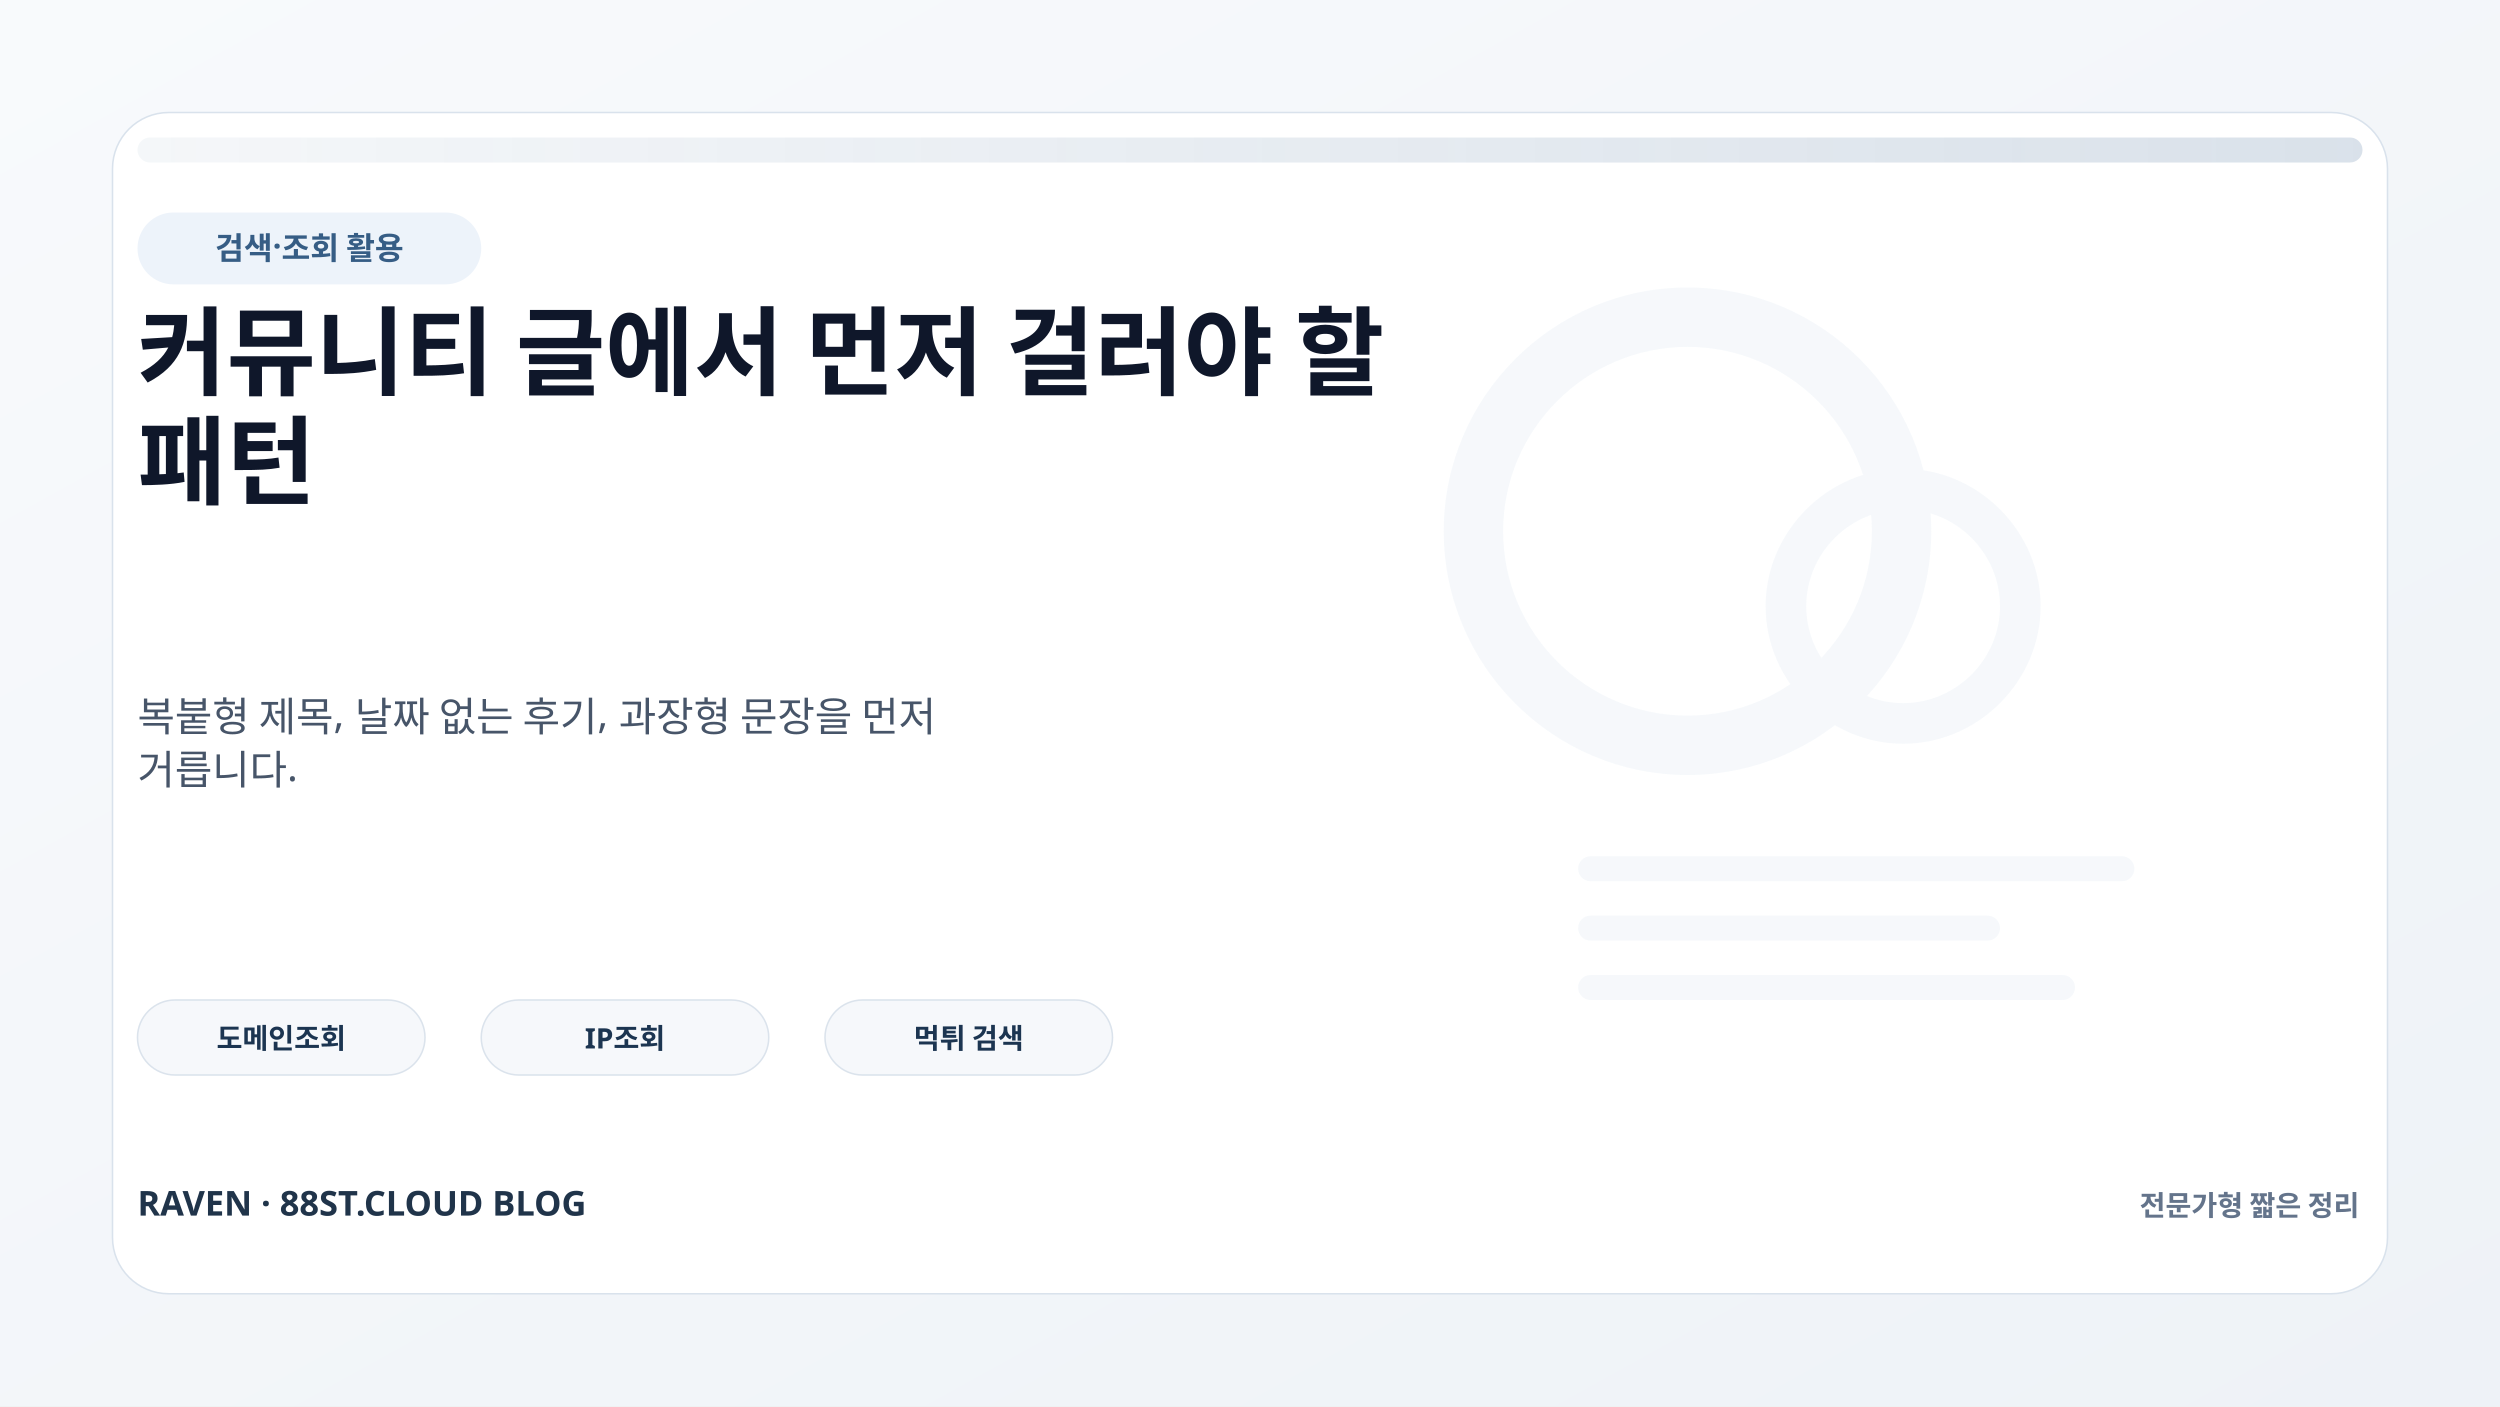
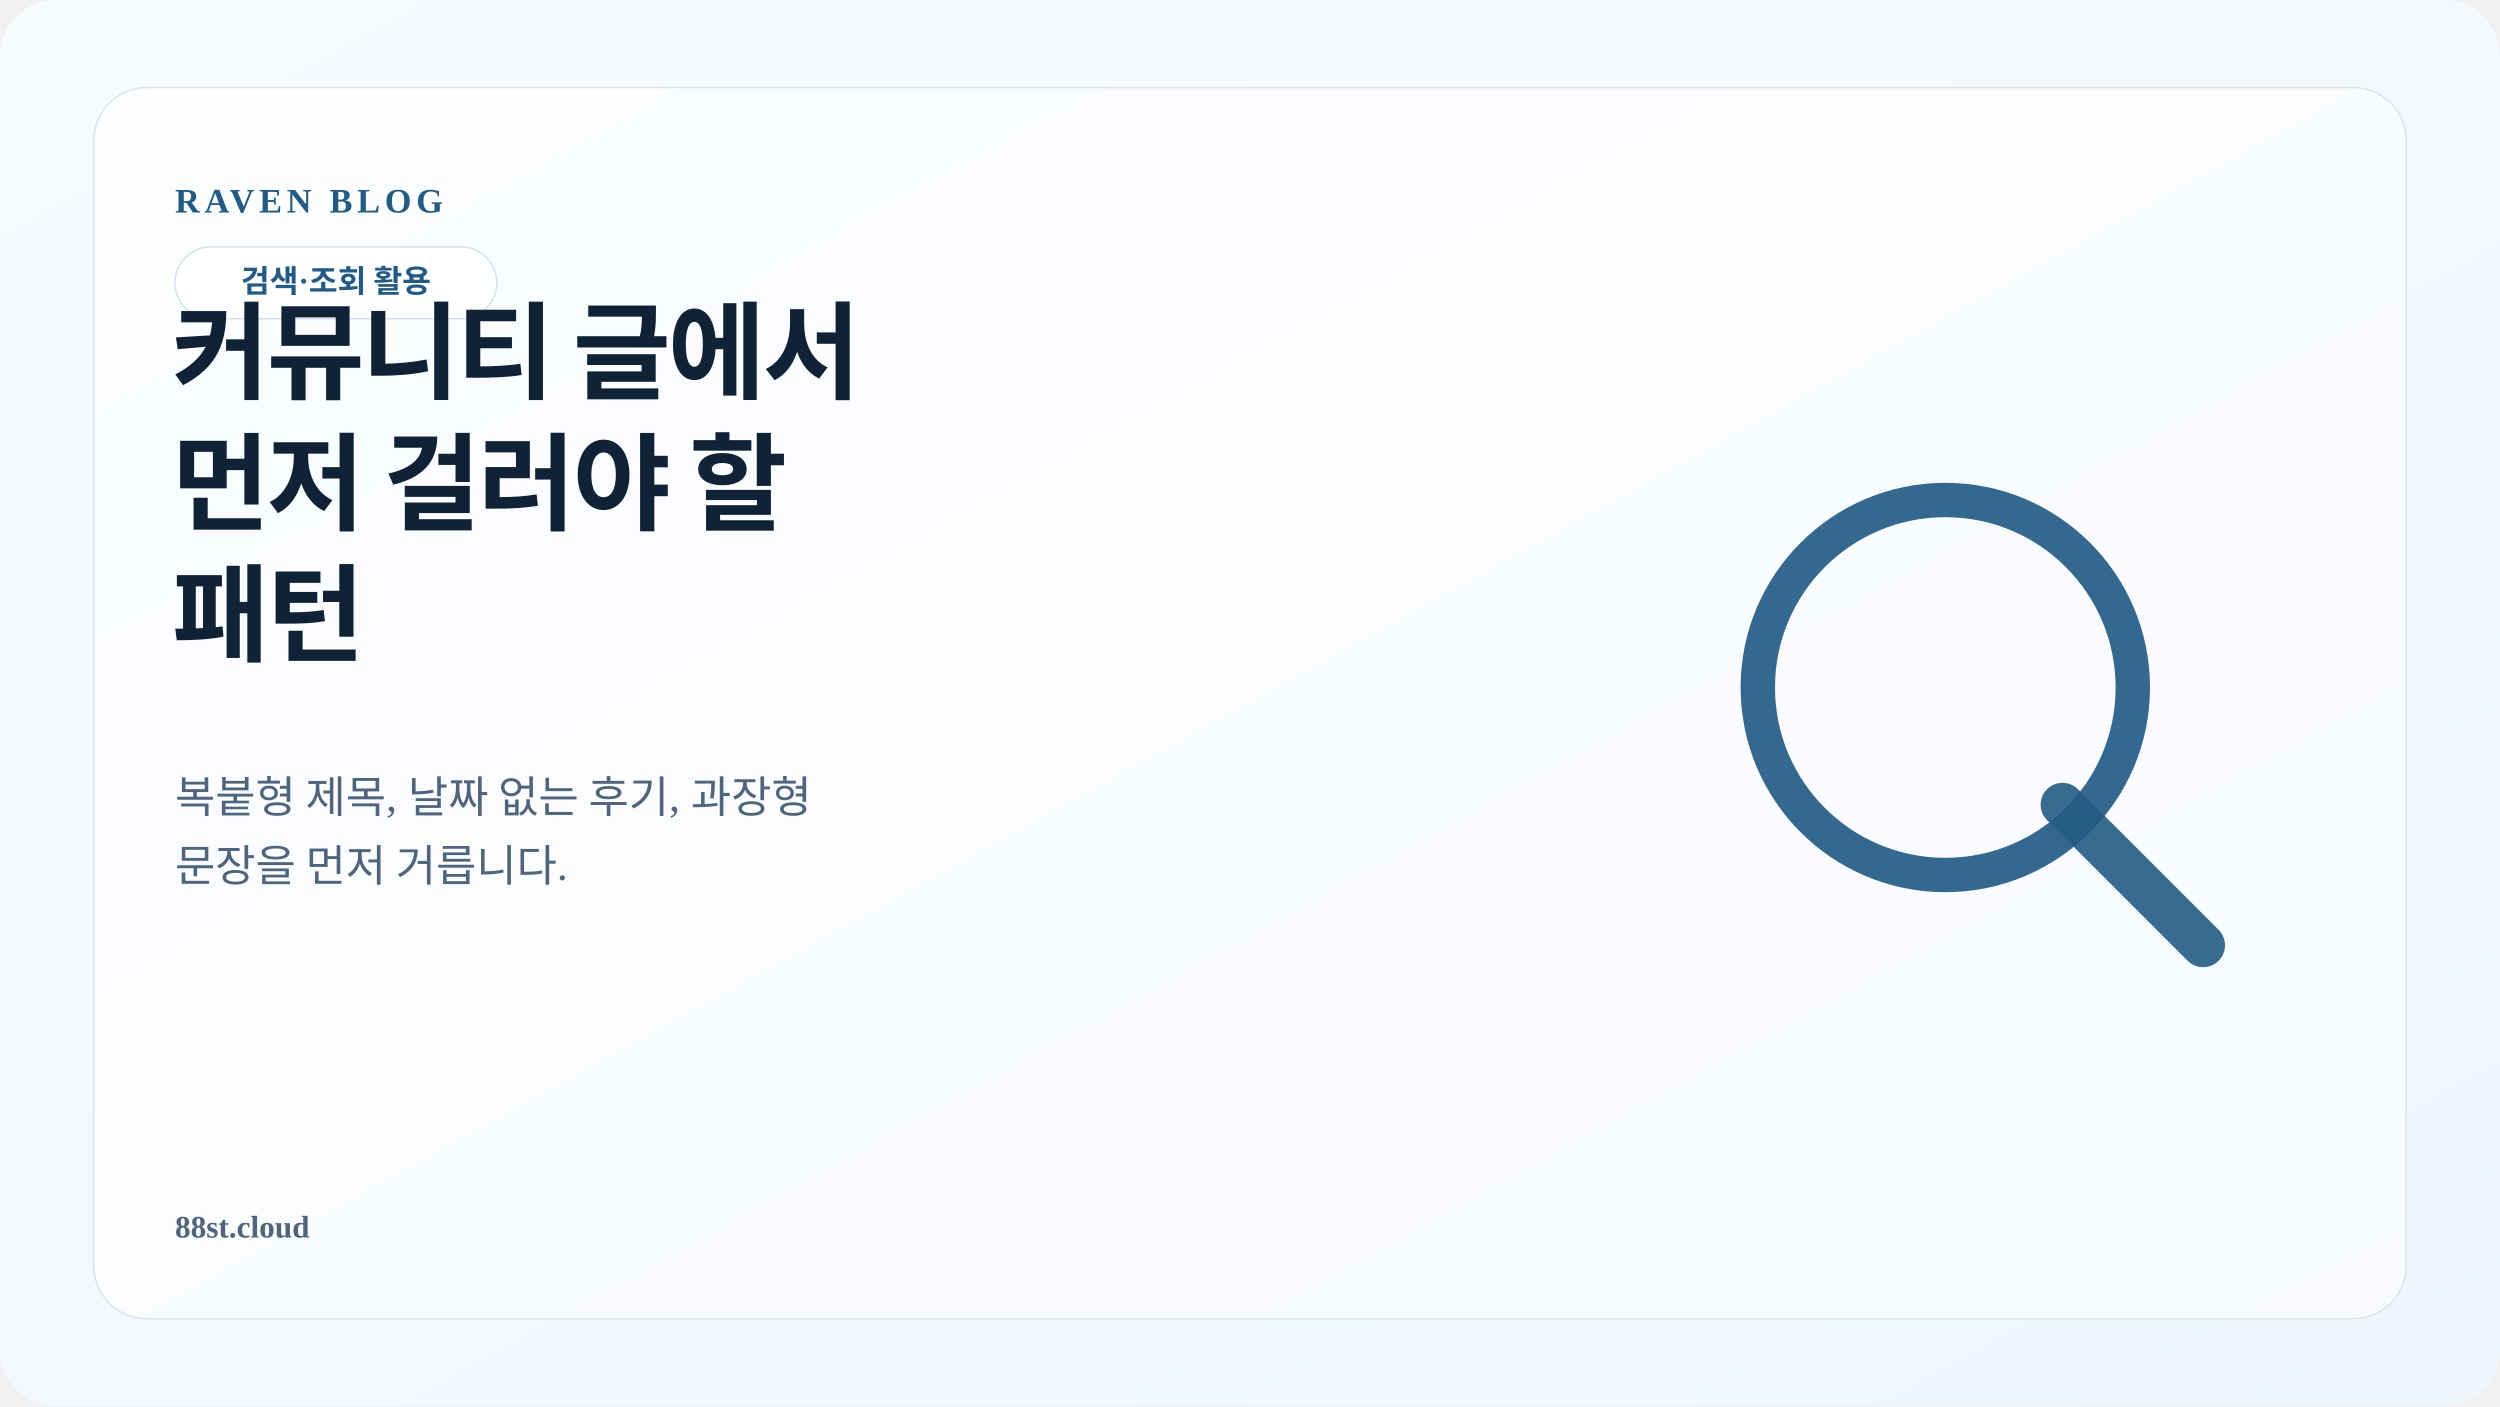
- <svg xmlns="http://www.w3.org/2000/svg" width="1600" height="900" viewBox="0 0 1600 900" role="img" aria-labelledby="t d">
+ <svg xmlns="http://www.w3.org/2000/svg" width="1600" height="900" viewBox="0 0 1600 900">
  <defs>
    <linearGradient id="bg" x1="0" y1="0" x2="1" y2="1">
-       <stop offset="0%" stop-color="#f8fafc" />
-       <stop offset="100%" stop-color="#eef2f7" />
-     </linearGradient>
-     <linearGradient id="line" x1="0" y1="0" x2="1" y2="0">
-       <stop offset="0%" stop-color="#2f5b8a" stop-opacity="0.05" />
-       <stop offset="100%" stop-color="#2f5b8a" stop-opacity="0.18" />
+       <stop offset="0%" stop-color="#f7fbff" />
+       <stop offset="100%" stop-color="#eef5fb" />
    </linearGradient>
  </defs>
-   <rect width="1600" height="900" fill="url(#bg)" />
-   <rect x="72" y="72" width="1456" height="756" rx="36" fill="#ffffff" stroke="#d9e2ec" />
-   <rect x="88" y="88" width="1424" height="16" rx="8" fill="url(#line)" />
-   <g opacity="0.55">
-     <path d="M1080 184c86 0 156 70 156 156s-70 156-156 156-156-70-156-156 70-156 156-156Zm0 38c-65 0-118 53-118 118s53 118 118 118 118-53 118-118-53-118-118-118Z" fill="#eef3f8" />
-     <path d="M1218 300c48 0 88 40 88 88s-40 88-88 88-88-40-88-88 40-88 88-88Zm0 26c-34 0-62 28-62 62s28 62 62 62 62-28 62-62-28-62-62-62Z" fill="#eef3f8" />
-     <rect x="1010" y="548" width="356" height="16" rx="8" fill="#eef3f8" />
-     <rect x="1010" y="586" width="270" height="16" rx="8" fill="#eef3f8" />
-     <rect x="1010" y="624" width="318" height="16" rx="8" fill="#eef3f8" />
-   </g>
-   <g>
-     <rect x="88" y="136" width="220" height="46" rx="23" fill="#edf3fa" />
-     <text x="198" y="166" text-anchor="middle" font-family="Pretendard, Apple SD Gothic Neo, Noto Sans KR, sans-serif" font-size="20" font-weight="700" fill="#365d85">검색·조회 활용</text>
-   </g>
-   <text font-family="Pretendard, Apple SD Gothic Neo, Noto Sans KR, sans-serif" font-size="62" font-weight="800" fill="#0f172a">
-     <tspan x="88" y="248">커뮤니티 글에서 먼저 걸러야 할</tspan>
-     <tspan x="88" y="318">패턴</tspan>
-   </text>
-   <text font-family="Pretendard, Apple SD Gothic Neo, Noto Sans KR, sans-serif" font-size="26" font-weight="500" fill="#475569">
-     <tspan x="88" y="468">복붙형 제목, 날짜 없는 후기, 과장형 문장을 먼저</tspan>
-     <tspan x="88" y="502">거릅니다.</tspan>
-   </text>
-   <g transform="translate(88,640)">
-     <rect width="184" height="48" rx="24" fill="#f6f8fb" stroke="#dbe3ec" />
-     <text x="92" y="31" text-anchor="middle" font-family="Pretendard, Apple SD Gothic Neo, Noto Sans KR, sans-serif" font-size="18" font-weight="600" fill="#1c3551">도메인조회</text>
-   </g>
-   <g transform="translate(308,640)">
-     <rect width="184" height="48" rx="24" fill="#f6f8fb" stroke="#dbe3ec" />
-     <text x="92" y="31" text-anchor="middle" font-family="Pretendard, Apple SD Gothic Neo, Noto Sans KR, sans-serif" font-size="18" font-weight="600" fill="#1c3551">IP조회</text>
-   </g>
-   <g transform="translate(528,640)">
-     <rect width="184" height="48" rx="24" fill="#f6f8fb" stroke="#dbe3ec" />
-     <text x="92" y="31" text-anchor="middle" font-family="Pretendard, Apple SD Gothic Neo, Noto Sans KR, sans-serif" font-size="18" font-weight="600" fill="#1c3551">먹튀 검색</text>
-   </g>
-   <text x="88" y="778" font-family="Pretendard, Apple SD Gothic Neo, Noto Sans KR, sans-serif" font-size="22" font-weight="700" fill="#20344a">RAVEN · 88ST.CLOUD BLOG</text>
-   <text x="1510" y="778" text-anchor="end" font-family="Pretendard, Apple SD Gothic Neo, Noto Sans KR, sans-serif" font-size="18" font-weight="600" fill="#64748b">전문가형 짧은 정리</text>
+   <rect width="1600" height="900" rx="36" fill="url(#bg)" />
+   <rect x="60" y="56" width="1480" height="788" rx="34" fill="rgba(255,255,255,0.55)" stroke="#dbe4ed" />
+   <text x="112" y="136" font-size="22" font-weight="800" fill="#245b84" letter-spacing="3">RAVEN BLOG</text>
+   <rect x="112" y="158" width="206" height="46" rx="23" fill="white" fill-opacity="0.88" stroke="#d7e1eb" />
+   <text x="215" y="187" text-anchor="middle" font-size="20" font-weight="700" fill="#245b84">검색·조회 활용</text>
+   <text x="110" y="250" font-size="68" font-weight="800" fill="#102236" letter-spacing="-1.8">커뮤니티 글에서</text>
+   <text x="110" y="334" font-size="68" font-weight="800" fill="#102236" letter-spacing="-1.8">먼저 걸러야 할</text>
+   <text x="110" y="418" font-size="68" font-weight="800" fill="#102236" letter-spacing="-1.8">패턴</text>
+   <text x="112" y="520" font-size="28" font-weight="500" fill="#50657b">복붙형 제목, 날짜 없는 후기, 과장형</text>
+   <text x="112" y="564" font-size="28" font-weight="500" fill="#50657b">문장을 먼저 거릅니다.</text>
+   <text x="112" y="792" font-size="20" font-weight="700" fill="#50657b">88st.cloud</text>
+   <circle cx="1245" cy="440" r="120" fill="none" stroke="#245b84" stroke-width="22" opacity="0.92" />
+   <path d="M1320 515 L1410 605" stroke="#245b84" stroke-width="28" stroke-linecap="round" opacity="0.9" />
</svg>
